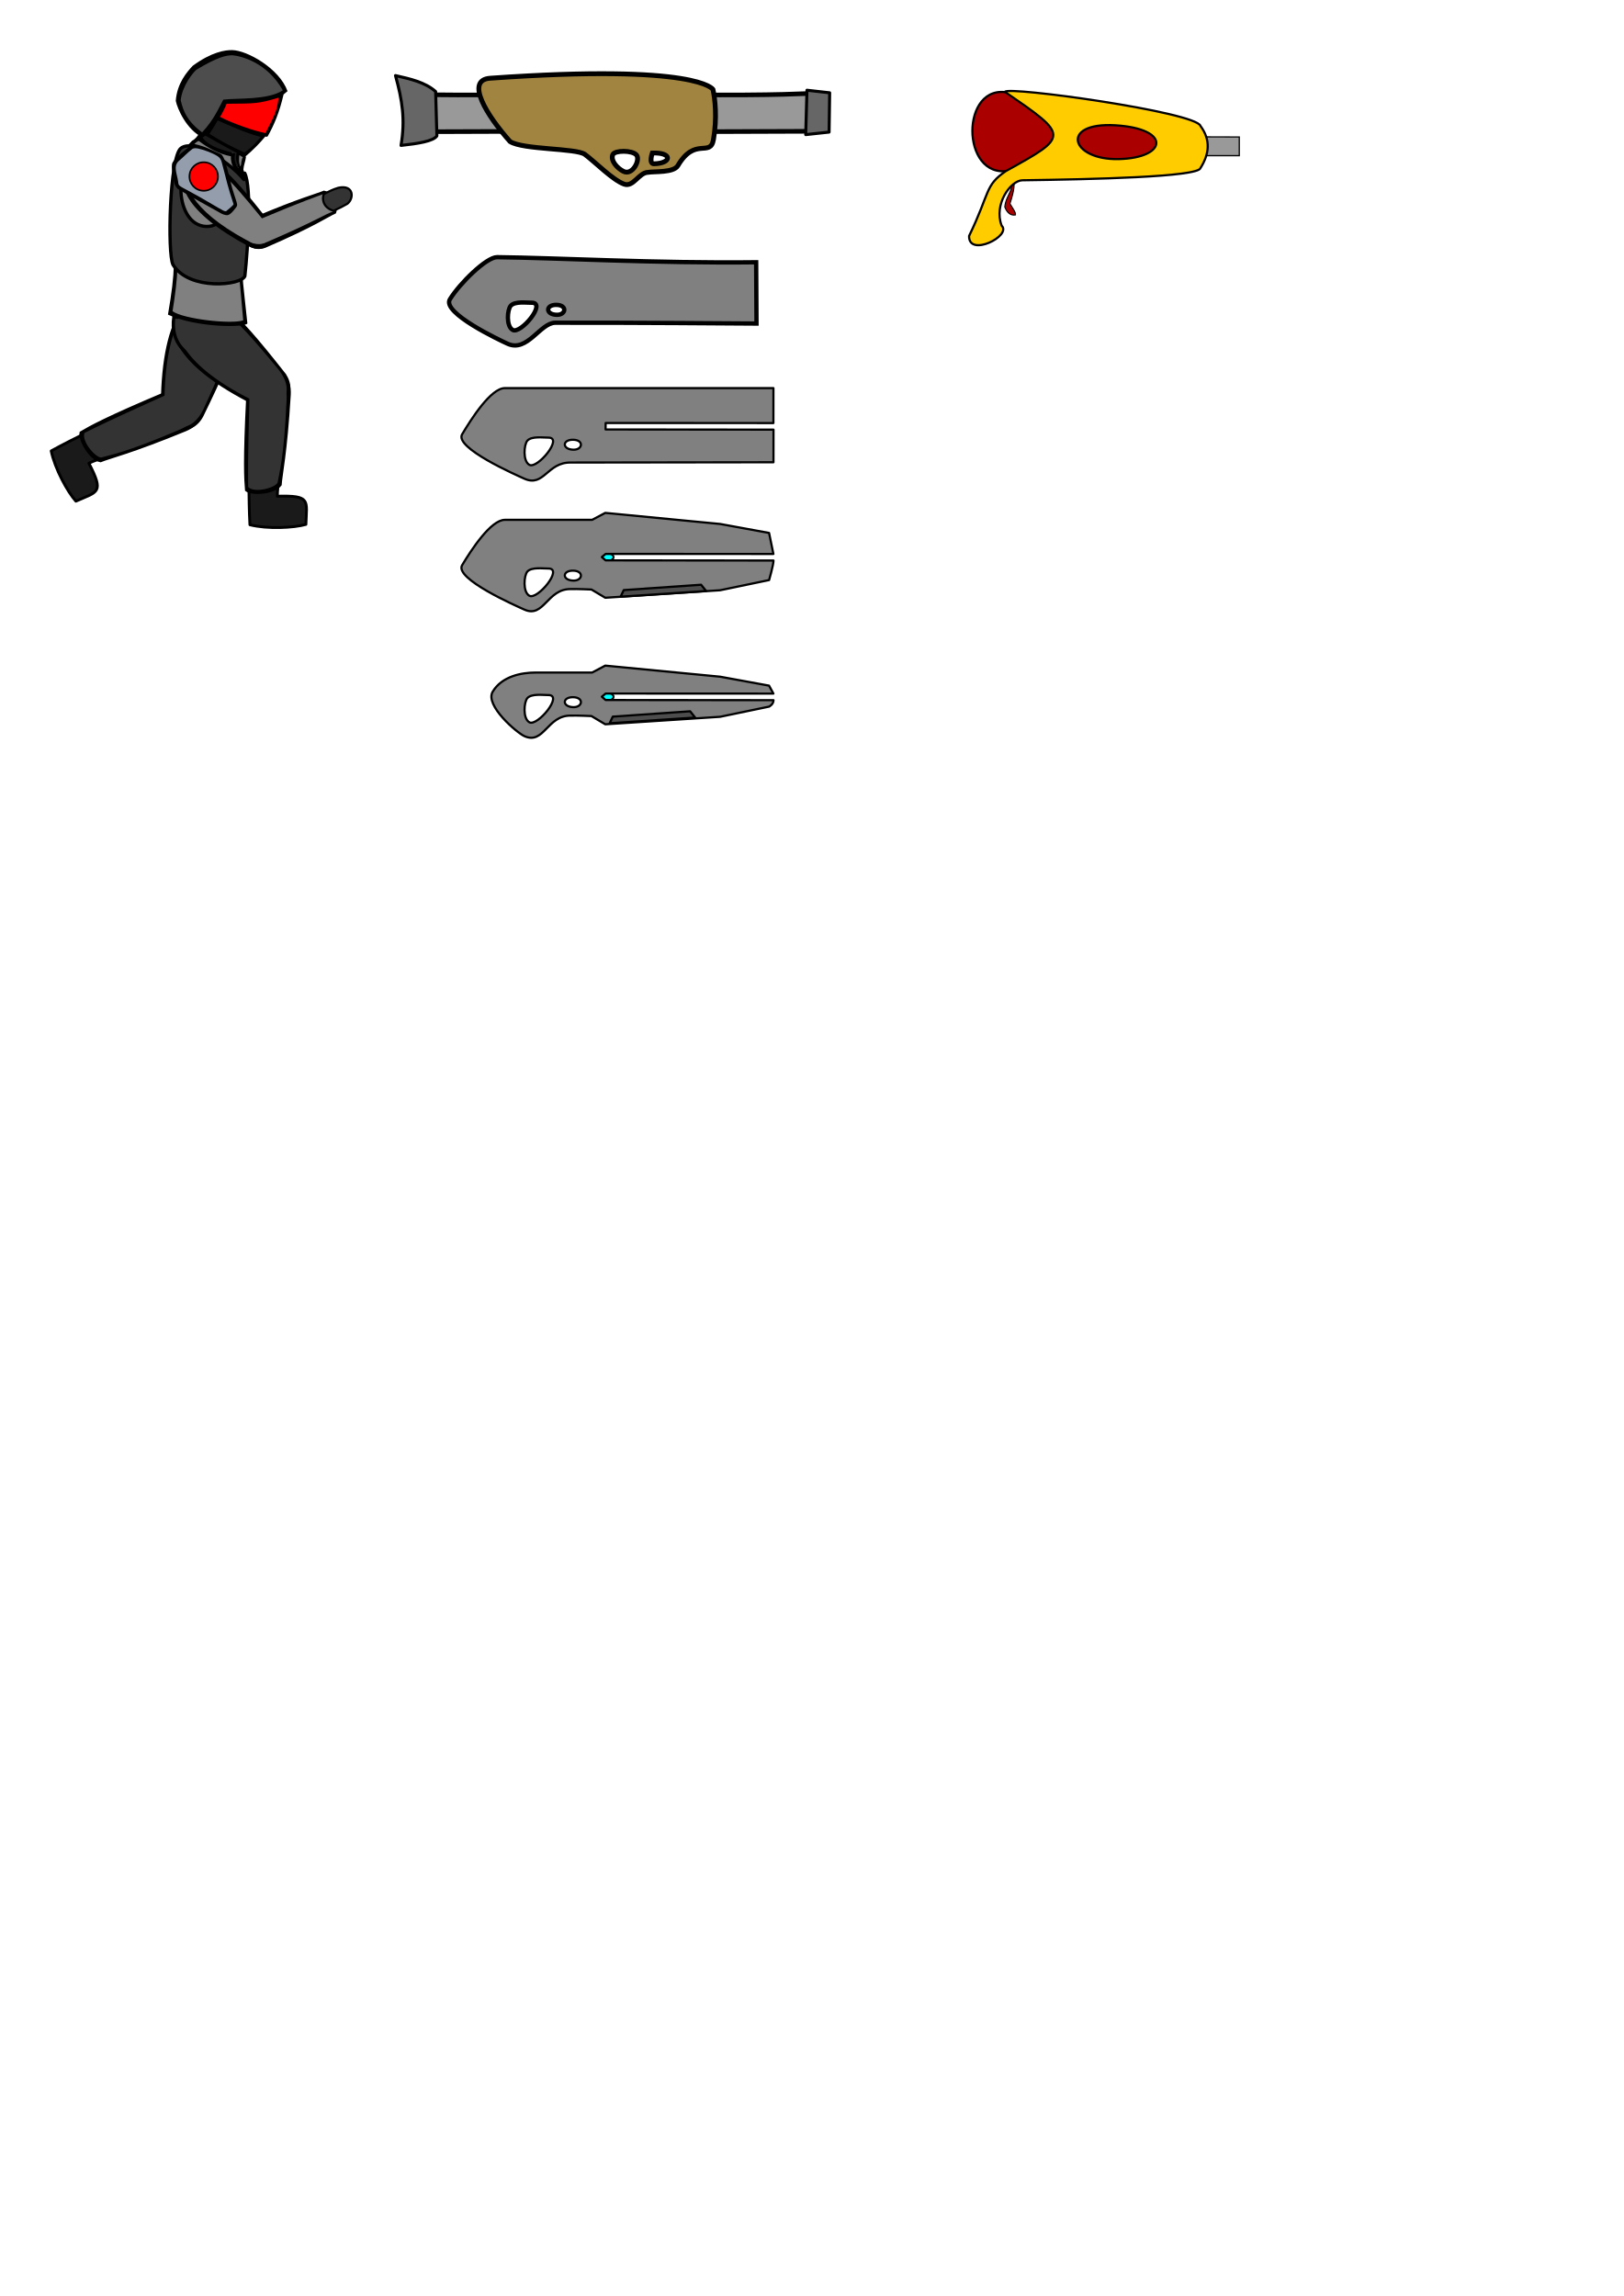
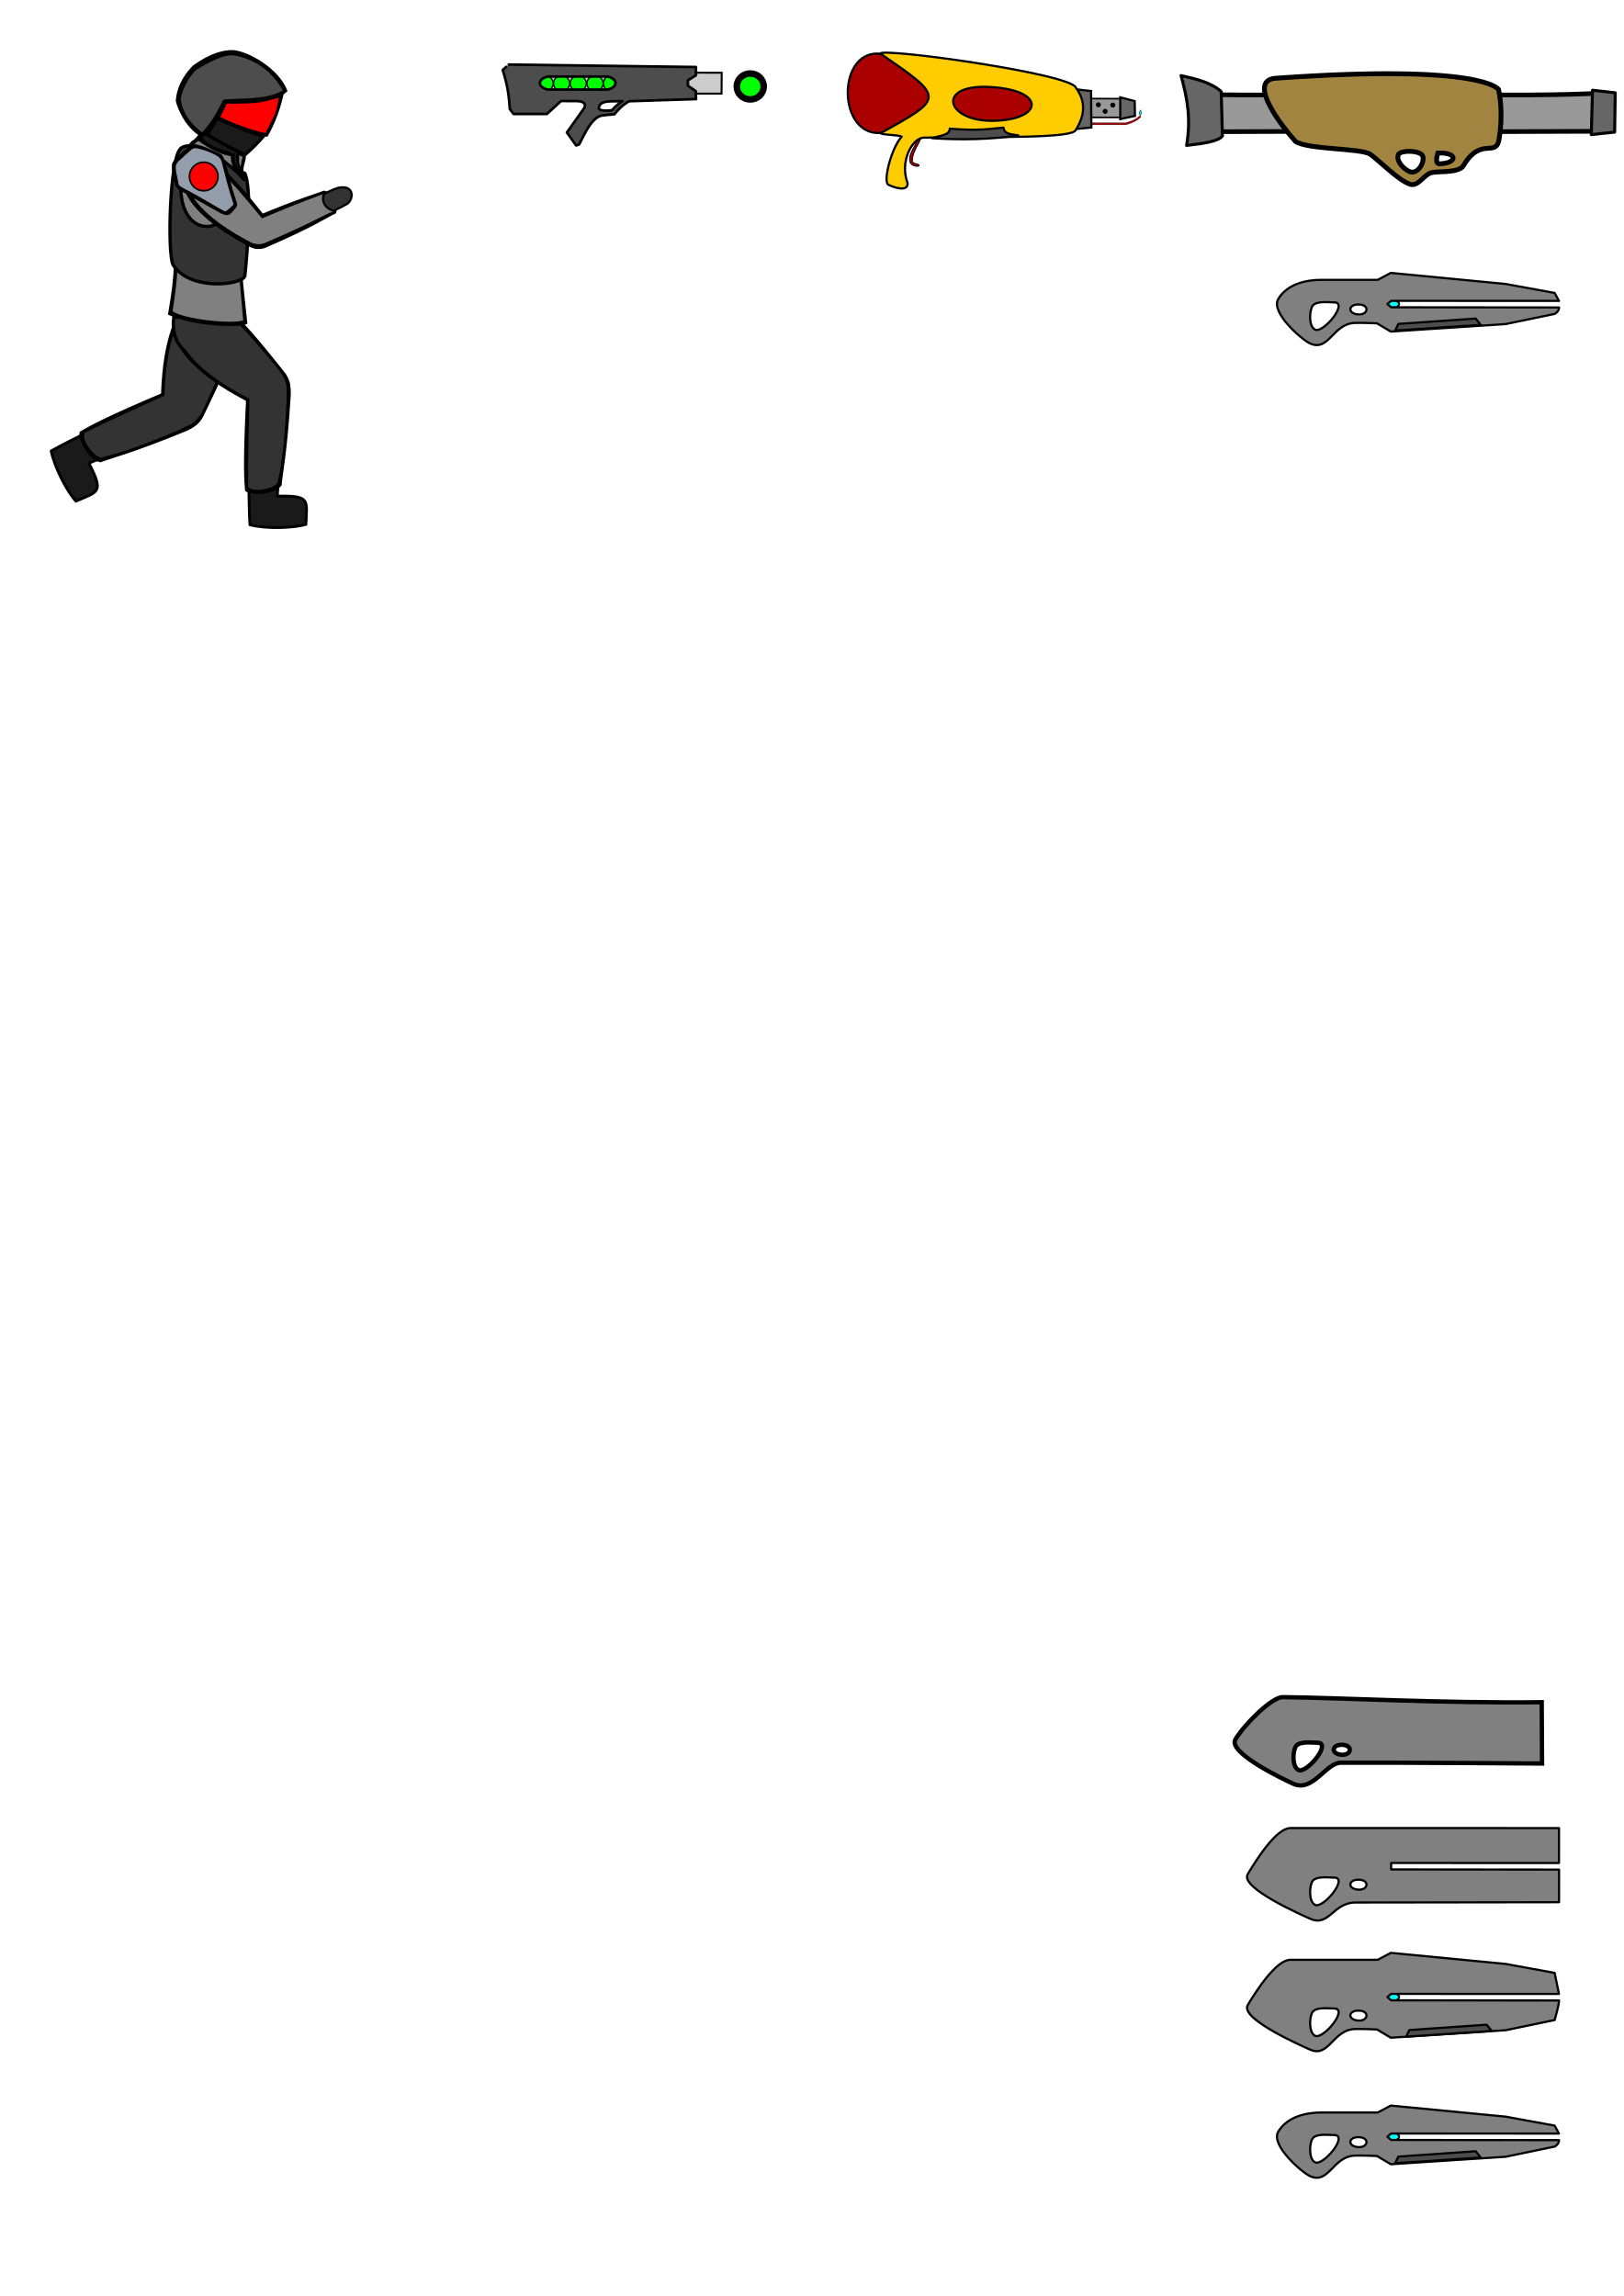
<svg xmlns="http://www.w3.org/2000/svg" width="210mm" height="297mm" viewBox="0 0 744.094 1052.362" id="svg3833" version="1.1">
  <defs id="defs3835">
    </defs>
  <g id="layer1">
-     <path style="fill:#aa0000;fill-rule:evenodd;stroke:#000000;stroke-width:0.5;stroke-linecap:butt;stroke-linejoin:miter;stroke-miterlimit:4;stroke-dasharray:none;stroke-opacity:1" d="m 461.474,82.651 2.841,-1.657 c 0.722,3.612 0.634,5.708 -1.48,12.371 1.007,1.73 2.759,4.048 2.531,5.144 -2.212,0.43 -3.948,-1.079 -4.898,-3.665 0.599,-6.195 5.856,-9.026 1.006,-12.194 z" id="path4258" />
-     <path style="fill:#999999;fill-rule:evenodd;stroke:#000000;stroke-width:0.568;stroke-linecap:butt;stroke-linejoin:miter;stroke-miterlimit:4;stroke-dasharray:none;stroke-opacity:1" d="m 509.957,62.594 0,8.76 57.966,0 0,-8.574 z" id="path4256" />
-     <path style="fill:#aa0000;fill-rule:evenodd;stroke:#000000;stroke-width:1;stroke-linecap:butt;stroke-linejoin:miter;stroke-miterlimit:4;stroke-dasharray:none;stroke-opacity:1" d="m 462.47,42.548 71.06,16.834 c 12.811,4.763 14.989,9.383 -0.953,13.442 l -70.107,5.417 C 440,82.362 440,37.362 462.47,42.548 Z" id="path4205" />
+     <g id="g4351" transform="translate(-250.1545,11.31182)">
+       <g id="g4368" transform="translate(193.046,-28.86273)">
+         <path id="path4272" d="m 552.547,73.848 0,0.896 20.542,0 c 3.177,-0.901 5.347,-2.04 6.948,-3.729 -0.414,-0.568 -0.829,-0.229 -1.243,0.129 -1.128,1.204 -3.394,1.982 -5.764,2.721 z" style="fill:#aa0000;fill-rule:evenodd;stroke:#000000;stroke-width:0.15;stroke-linecap:butt;stroke-linejoin:miter;stroke-miterlimit:4;stroke-dasharray:none;stroke-opacity:1" />
+         <path style="fill:#aa0000;fill-rule:evenodd;stroke:#000000;stroke-width:0.442;stroke-linecap:butt;stroke-linejoin:miter;stroke-miterlimit:4;stroke-dasharray:none;stroke-opacity:1" d="m 476.488,79.303 2.253,-0.03 c 1.626,2.465 -3.459,6.381 -3.554,11.967 -0.026,1.555 2.822,1.243 3.095,2.069 0.306,0.925 -3.673,0.48 -4.185,-1.588 -1.202,-4.86 6.18,-10.552 2.391,-12.417 z" id="path4258" />
+         <path style="fill:#999999;fill-rule:evenodd;stroke:#000000;stroke-width:0.75;stroke-linecap:butt;stroke-linejoin:miter;stroke-miterlimit:4;stroke-dasharray:none;stroke-opacity:1" d="m 513.957,62.594 0,8.76 57.966,0 0,-8.574 z" id="path4256" />
+         <path style="fill:#aa0000;fill-rule:evenodd;stroke:#000000;stroke-width:1;stroke-linecap:butt;stroke-linejoin:miter;stroke-miterlimit:4;stroke-dasharray:none;stroke-opacity:1" d="m 462.47,42.548 71.06,16.834 c 12.811,4.763 14.989,9.383 -0.953,13.442 l -70.107,5.417 C 440,82.362 440,37.362 462.47,42.548 Z" id="path4205" />
+         <path id="path4364" d="m 557.113,59.295 -14.63,-1.729 0,19.851 14.748,-1.421 z" style="fill:#666666;fill-rule:evenodd;stroke:#000000;stroke-width:1px;stroke-linecap:butt;stroke-linejoin:miter;stroke-opacity:1" />
+         <path id="path4216" d="M 460.536,42.095 C 490,62.362 490,62.362 460.924,78.438 c -1.409,0.926 8.113,0.841 9.425,1.747 -4.582,4.8 -8.623,20.172 -6.246,21.972 3.145,1.628 9.276,3.329 8.917,-0.736 -3.755,-9.876 2.2,-20.71 7.471,-20.786 31.879,-0.459 68.626,0.501 69.652,-3.603 4.047,-6.434 4.776,-12.869 -0.004,-19.303 -1.957,-6.372 -88.773,-18.371 -89.602,-15.634 z M 512.746,72.92 C 490.492,73.479 485.536,55.882 511.163,57.429 536.79,58.975 535,72.362 512.746,72.92 Z" style="fill:#ffcc00;fill-opacity:1;fill-rule:evenodd;stroke:#000000;stroke-width:1;stroke-linecap:butt;stroke-linejoin:round;stroke-miterlimit:4;stroke-dasharray:none;stroke-opacity:1" />
+         <path style="fill:#4d4d4d;fill-rule:evenodd;stroke:#000000;stroke-width:1px;stroke-linecap:round;stroke-linejoin:round;stroke-opacity:1" d="m 492.373,76.507 c -0.105,3.137 -4.667,3.169 -8.169,4.38 12.628,0.864 26.913,0.671 39.541,-1.302 -2.887,-0.496 -6.462,-0.375 -6.748,-3.552 -10.102,1.103 -14.522,1.265 -24.625,0.474 z" id="path4260" />
+         <path style="fill:#666666;fill-rule:evenodd;stroke:#000000;stroke-width:1px;stroke-linecap:butt;stroke-linejoin:miter;stroke-opacity:1" d="m 577.113,63.886 -6.63,-1.729 0,9.957 6.748,-1.421 z" id="path4262" />
+         <path style="fill:#000000;fill-opacity:1;stroke:#000000;stroke-width:0.75;stroke-linecap:round;stroke-linejoin:round;stroke-miterlimit:4;stroke-dasharray:none;stroke-opacity:1" id="path4266" d="m 561.212,65.58 a 0.774,0.774 0 0 1 -0.77,0.774 0.774,0.774 0 0 1 -0.779,-0.765 0.774,0.774 0 0 1 0.761,-0.783 0.774,0.774 0 0 1 0.788,0.756" />
+         <path d="m 564.333,68.575 a 0.774,0.774 0 0 1 -0.77,0.774 0.774,0.774 0 0 1 -0.779,-0.765 0.774,0.774 0 0 1 0.761,-0.783 0.774,0.774 0 0 1 0.788,0.756" id="path4268" style="fill:#000000;fill-opacity:1;stroke:#000000;stroke-width:0.75;stroke-linecap:round;stroke-linejoin:round;stroke-miterlimit:4;stroke-dasharray:none;stroke-opacity:1" />
+         <path style="fill:#000000;fill-opacity:1;stroke:#000000;stroke-width:0.75;stroke-linecap:round;stroke-linejoin:round;stroke-miterlimit:4;stroke-dasharray:none;stroke-opacity:1" id="path4270" d="m 567.849,65.729 a 0.774,0.774 0 0 1 -0.77,0.774 0.774,0.774 0 0 1 -0.779,-0.765 0.774,0.774 0 0 1 0.761,-0.783 0.774,0.774 0 0 1 0.788,0.756" />
+         <path style="fill:#00ffff;fill-rule:evenodd;stroke:#000000;stroke-width:0.2;stroke-linecap:butt;stroke-linejoin:round;stroke-miterlimit:4;stroke-dasharray:none;stroke-opacity:1" d="m 579.551,70.456 c -0.744,-1.79 -0.398,-1.121 0.251,-2.522 0.423,1.571 1.008,0.96 -0.251,2.522 z" id="path4276" />
+       </g>
+     </g>
    <path id="path3914" d="m 46.758,210.105 c -3.483,0.891 -6.026,2.208 -6.026,2.208 7.081,13.737 4.162,12.898 -5.956,17.401 -3.831,-4.286 -9.637,-14.903 -11.307,-23.031 5.268,-2.919 10.837,-5.683 16.894,-8.714 4.602,3.758 6.019,9.046 6.395,12.137 z" style="fill:#1a1a1a;fill-rule:evenodd;stroke:#000000;stroke-width:1.297px;stroke-linecap:round;stroke-linejoin:round;stroke-opacity:1" />
    <path id="path3916" d="m 85.013,196.976 c -25.028,10.304 -35.12,12.591 -38.969,14.209 -4.644,-0.922 -9.609,-9.628 -8.913,-12.838 4.07,-2.411 11.202,-6.502 38.706,-18.083 10.677,-4.303 22.757,11.121 9.175,16.712 z" style="fill:#000000;fill-opacity:1;fill-rule:evenodd;stroke:#000000;stroke-width:1.383px;stroke-linecap:butt;stroke-linejoin:miter;stroke-opacity:1" />
    <path style="fill:#000000;fill-opacity:1;fill-rule:evenodd;stroke:#000000;stroke-width:1.308px;stroke-linecap:butt;stroke-linejoin:miter;stroke-opacity:1" d="m 92.722,190.254 c 16.36,-33.588 21.907,-49.03 8.67,-54.446 -13.093,-5.357 -26.661,7.292 -27.025,49.465 -0.103,11.916 13.297,15.364 18.354,4.981 z" id="path3918" />
    <path id="path3920" d="m 82.359,196.907 c -25.312,10.858 -32.203,11.63 -35.9,12.771 -2.405,0.339 -9.213,-7.291 -7.741,-11.252 6.251,-3.068 10.639,-5.362 36.855,-17.154 12.763,-4.873 22.79,8.77 6.786,15.635 z" style="fill:#333333;fill-opacity:1;fill-rule:evenodd;stroke:none;stroke-width:1.067px;stroke-linecap:butt;stroke-linejoin:miter;stroke-opacity:1" />
    <path id="path3922" d="m 93.332,187.301 c 14.424,-31.212 19.035,-45.763 7.489,-50.468 -11.508,-4.689 -24.877,7.594 -25.425,45.495 -0.227,15.705 12.056,17.697 17.936,4.973 z" style="fill:#333333;fill-opacity:1;fill-rule:evenodd;stroke:none;stroke-width:1px;stroke-linecap:butt;stroke-linejoin:miter;stroke-opacity:1" />
    <path style="fill:#1a1a1a;fill-rule:evenodd;stroke:#000000;stroke-width:1.297px;stroke-linecap:round;stroke-linejoin:round;stroke-opacity:1" d="m 127.743,221.045 c -0.712,3.524 -0.633,6.386 -0.633,6.386 15.449,-0.401 13.424,1.862 13.078,12.932 -5.525,1.585 -17.611,2.195 -25.657,0.164 -0.337,-6.013 -0.403,-12.23 -0.499,-19.003 5.386,-2.509 10.764,-1.485 13.711,-0.48 z" id="path3924" />
    <path style="fill:#000000;fill-opacity:1;fill-rule:evenodd;stroke:#000000;stroke-width:1.383px;stroke-linecap:butt;stroke-linejoin:miter;stroke-opacity:1" d="m 132.561,180.887 c -1.608,27.019 -3.938,37.101 -4.156,41.269 -2.85,3.781 -12.849,4.465 -15.437,2.442 -0.401,-4.713 -0.982,-12.915 0.553,-42.718 0.769,-11.486 19.912,-15.655 19.04,-0.993 z" id="path3926" />
    <path id="path3928" d="m 129.861,171.022 c -23.128,-29.341 -34.621,-41.052 -45.255,-31.489 -10.519,9.46 -5.031,27.178 32.786,45.85 10.685,5.276 19.618,-5.291 12.468,-14.361 z" style="fill:#000000;fill-opacity:1;fill-rule:evenodd;stroke:#000000;stroke-width:1.308px;stroke-linecap:butt;stroke-linejoin:miter;stroke-opacity:1" />
    <path style="fill:#333333;fill-opacity:1;fill-rule:evenodd;stroke:none;stroke-width:1.067px;stroke-linecap:butt;stroke-linejoin:miter;stroke-opacity:1" d="m 131.345,183.247 c -1.233,27.515 -3.534,34.056 -4.116,37.881 -0.74,2.313 -10.572,5.125 -13.499,2.076 -0.044,-6.964 -0.201,-11.913 0.584,-40.647 1.164,-13.612 17.81,-16.707 17.031,0.69 z" id="path3930" />
    <path style="fill:#333333;fill-opacity:1;fill-rule:evenodd;stroke:#000000;stroke-width:1.5;stroke-linecap:butt;stroke-linejoin:miter;stroke-miterlimit:4;stroke-dasharray:none;stroke-opacity:1" d="m 79.677,145.239 31.122,3.641 c 0.071,23.329 -34.718,20.384 -31.122,-3.641 z" id="path3932" />
    <path style="fill:#333333;fill-opacity:1;fill-rule:evenodd;stroke:none;stroke-width:1px;stroke-linecap:butt;stroke-linejoin:miter;stroke-opacity:1" d="m 127.468,169.188 c -21.831,-26.564 -32.928,-37.045 -42.186,-28.695 -9.228,8.323 -3.983,25.704 29.907,42.683 14.043,7.035 21.179,-3.158 12.279,-13.987 z" id="path3934" />
    <path id="path3936" d="m 117.173,99.831 c 20.275,-8.589 28.188,-10.571 31.311,-11.919 3.366,0.654 6.022,6.917 5.049,9.476 -3.259,1.419 -9.479,5.904 -31.796,15.548 -8.636,3.591 -15.566,-8.444 -4.564,-13.105 z" style="fill:#000000;fill-opacity:1;fill-rule:evenodd;stroke:#000000;stroke-width:1.067px;stroke-linecap:butt;stroke-linejoin:miter;stroke-opacity:1" />
    <g id="g3938" transform="translate(-671.3223,-53.42215)">
      <g id="g3940" transform="matrix(0.6808952,0,0,0.6808952,242.4868,-186.6868)">
        <g id="g3942" transform="translate(81.91536,-116.7616)">
          <g id="g3944">
            <g transform="translate(122.2645,48.7286)" id="g3946">
              <path style="fill:#808080" d="m 669.263,416.22 c -0.134,-0.251 -0.453,-1.406 -0.59,-2.137 -0.326,-1.74 -0.514,-4.684 -0.371,-5.788 0.047,-0.362 0.099,-0.671 0.114,-0.687 0.016,-0.016 0.536,0.22 1.156,0.523 0.62,0.303 1.382,0.633 1.694,0.732 l 0.567,0.18 -0.201,0.269 c -0.549,0.733 -0.885,1.697 -1.6,4.589 -0.306,1.238 -0.585,2.303 -0.62,2.365 -0.052,0.093 -0.079,0.085 -0.149,-0.046 z" id="path3948" transform="translate(-81.91536,116.7616)" />
              <path style="fill:#1a1a1a" d="m 585.168,535.411 c 0,-0.275 -0.215,-0.53 -0.554,-0.659 -0.743,-0.282 -0.706,-0.697 0.055,-0.617 0.557,0.058 0.606,0.003 0.577,-0.65 -0.021,-0.469 -0.377,-1.172 -1.039,-2.054 -1.327,-1.766 -1.552,-3.384 -0.91,-6.552 0.133,-0.656 0.09,-0.702 -1.155,-1.248 -6.692,-0.01 -18.689,-5.239 -21.27,-10.475 -0.205,-0.786 2.691,-2.125 4.088,-3.871 0.472,-0.589 1.848,1.043 2.764,1.413 3.11,1.257 5.568,1.529 11.641,6.06 1.86,1.388 6.351,2.959 6.298,4.026 l -0.083,1.674 0.015,4.565 c 0.019,5.707 0.125,6.589 0.823,6.854 0.653,0.248 0.65,0.331 -0.044,1.24 -0.634,0.831 -1.207,0.97 -1.207,0.292 z" id="path3950" />
              <path style="fill:#808080" d="m 541.369,629.98 c 2.519,-23.742 2.601,-31.746 2.658,-51.948 0.058,-27.367 1.011,-44.239 2.754,-48.729 2.218,-5.714 7.363,-12.004 11.377,-13.909 1.532,-0.727 1.65,-0.723 2.809,0.096 2.062,1.457 7.498,4.037 13.315,6.321 3.063,1.203 8.247,2.938 8.438,3.239 -0.064,2.567 -0.104,4.152 0.09,6.626 1.859,3.357 2.332,4.099 3.626,5.434 1.493,1.54 2.317,1.079 1.934,6.922 -0.159,2.433 0.031,12.901 0.424,23.262 0.655,17.297 0.656,19.604 0.004,28.189 -2.76,19.385 1.408,26.701 1.206,42.48 -9.639,-0.449 -46.913,1.492 -48.636,-7.984 z" id="path3952" />
              <g style="fill:#333333" id="g3954">
                <path style="fill:#000000" d="m 588.574,586.932 c 0.049,25.962 0.628,22.432 3.559,51.45 -1.25,2.884 -34.225,3.005 -53.459,-5.916 5.147,-29.83 4.723,-38.273 2.249,-67.576 -0.614,-20.097 -0.512,-35.428 13.997,-49.505 2.468,-1.251 3.502,-3.188 4.545,-4.483 0.949,-0.123 2.606,0.688 2.833,-0.247 1.497,-6.173 10.473,-0.077 24.846,9.921 -0.337,0.337 -1.36,2.814 0.856,3.606 6.715,3.338 0.869,3.102 -1.196,0.846 -0.523,1.527 -0.226,6.614 0.677,7.659 0.89,-2.846 0.675,-8.27 3.724,-6.526 -0.312,3.047 -1.583,5.566 -1.77,8.655 1.108,3.155 1.705,6.404 1.999,8.598 -0.64,15.186 -2.903,30.524 -2.859,43.519 z m -44.542,-21.347 c 2.101,30.634 1.465,40.934 -2.265,64.586 7.147,5.24 39.426,8.901 47.557,6.151 -2.948,-35.581 -2.498,-20.478 -3.135,-49.318 -0.185,-8.374 4.65,-46.62 0.607,-48.812 -5.081,-4.02 -5.949,-9.145 -5.728,-12.303 -7.864,-1.504 -15.023,-5.301 -21.496,-10.229 -1.085,-0.829 -10.575,7.447 -13.356,22.626 -1.271,6.938 -2.659,20.387 -2.185,27.299 z m 42.05,-31.22 c -1.081,-5.166 -1.482,-4.378 -1.563,-7.855 -0.007,-1.903 0.992,-4.851 0.455,-5.285 -5.603,-4.523 -11.021,-6.6 -15.968,-9.556 -1.015,-0.606 -1.552,-0.735 -4.294,-1.697 -0.234,0.576 -0.464,1.7 -1.103,2.241 -0.571,0.483 -1.531,0.411 -2.096,0.488 5.349,7.723 15.655,9.009 22.392,11.402 -1.539,5.915 1.706,8.426 2.178,10.261 z" id="path3956" />
              </g>
            </g>
          </g>
        </g>
      </g>
      <path id="path3958" d="m 750.626,174.798 c 7.521,12.002 31.255,9.424 32.906,5.195 1.478,-13.584 3.172,-40.778 -0.054,-47.215 -0.261,-0.521 0.397,3.947 -0.519,2.796 -5.363,-6.738 -22.461,-19.019 -28.742,-14.195 -5.139,3.946 -6.295,48.178 -3.591,53.419 z m 15.236,-17.581 c -14.755,-0.45 -15.236,-30.826 -2.829,-30.677 12.407,0.149 17.584,31.127 2.829,30.677 z" style="fill:#333333;fill-rule:evenodd;stroke:#000000;stroke-width:1.5;stroke-linecap:butt;stroke-linejoin:miter;stroke-miterlimit:4;stroke-dasharray:none;stroke-opacity:1" />
    </g>
    <path style="fill:#000000;fill-opacity:1;fill-rule:evenodd;stroke:#000000;stroke-width:1px;stroke-linecap:butt;stroke-linejoin:miter;stroke-opacity:1" d="M 122.505,101.302 C 103.89,77.701 94.778,68.231 87.32,75.521 c -7.377,7.212 -2.446,21.277 26.591,36.806 8.204,4.388 14.348,-3.73 8.594,-11.026 z" id="path3960" />
    <path id="path3962" d="M 120.199,100.281 C 103.67,79.946 94.881,70.304 88.389,76.67 c -6.47,6.346 -1.005,19.454 24.318,33.223 9.996,5.435 14.092,-1.493 7.492,-9.612 z" style="fill:#808080;fill-opacity:1;fill-rule:evenodd;stroke:none;stroke-width:1px;stroke-linecap:butt;stroke-linejoin:miter;stroke-opacity:1" />
    <path style="fill:#808080;fill-opacity:1;fill-rule:evenodd;stroke:none;stroke-width:1.067px;stroke-linecap:butt;stroke-linejoin:miter;stroke-opacity:1" d="m 119.216,100.431 c 20.643,-8.688 26.328,-10.452 29.01,-11.501 -0.415,1.088 2.701,6.938 4.4,8.038 -4,1.318 -7.305,4.05 -30.004,13.858 -10.286,4.077 -14.23,-5.84 -3.406,-10.395 z" id="path3964" />
    <path id="path3966" d="m 148.621,88.82 c 2.66,-1.275 3.54,-1.857 6.409,-2.746 7.214,-1.587 7.307,4.916 4.15,7.325 -1.833,1.086 -3.594,1.938 -6.31,3.226 -6.685,-2.079 -4.597,-8.235 -4.249,-7.805 z" style="fill:#333333;fill-rule:evenodd;stroke:#000000;stroke-width:1px;stroke-linecap:round;stroke-linejoin:round;stroke-opacity:1" />
    <g id="g3968" transform="matrix(0.4440557,-0.4237996,0.4237996,0.4440557,-415.9817,100.914)">
      <path id="path3970" d="m 613.511,575.34 c -0.688,-2.458 -3.164,-10.873 -5.502,-18.702 -2.338,-7.829 -4.254,-14.743 -4.258,-15.364 -0.007,-1.06 2.363,-5.15 6.012,-10.375 2.676,-3.832 4.528,-4.367 14.021,-4.056 7.306,0.24 8.91,0.514 10.098,1.729 2.046,2.092 8.413,16.55 8.382,19.034 -0.018,1.483 -1.68,5.051 -5.687,12.214 -3.114,5.565 -6.897,12.641 -8.406,15.723 -2.551,5.208 -2.88,5.645 -4.66,6.187 -2.081,0.634 -7.041,-0.12 -8.093,-1.231 -0.36,-0.38 -1.217,-2.701 -1.905,-5.159 z" style="fill:#939dac" />
      <path style="fill:#000000" d="m 602.345,542.649 c -0.002,-2.559 0.52,-3.765 1.045,-4.585 0.525,-0.82 1.931,-3.082 3.124,-5.027 1.236,-2.013 2.987,-4.353 4.067,-5.433 1.706,-1.706 2.105,-1.931 3.971,-2.239 5.288,-0.87 11.132,0.125 15.961,0.397 1.504,0.08 2.939,0.496 3.989,1.138 4.942,7.533 5.633,11.038 9.028,18.939 1.689,3.931 -8.971,18.685 -13.545,28.808 -0.696,1.55 -1.834,3.888 -2.53,5.195 -1.452,2.732 -1.37,2.689 -6.243,3.25 -3.069,0.353 -4.891,0.044 -5.913,-1.003 -0.845,-0.866 -1.938,-2.549 -2.765,-5.86 -3.385,-11.074 -7.279,-23.121 -10.19,-33.582 z m 14.621,36.931 c 0.773,0.018 6.862,0.638 7.65,0.058 5.219,-11.199 9.008,-17.543 14.503,-27.418 2.275,-4.112 2.963,-4.803 -1.029,-13.893 -2.974,-6.114 -5.028,-9.314 -7.194,-9.753 -5.103,-0.57 -8.703,-0.172 -13.869,-0.518 -5.675,0.085 -7.257,6.089 -10.769,10.904 -1.965,2.591 -1.733,2.094 1.449,11.933 3.322,10.202 4.815,16.357 7.068,23.739 0.898,2.254 0.755,3.659 2.19,4.947 z" id="path3972" />
      <circle r="10.66" transform="matrix(0.6945647,0.7194302,-0.7194302,0.6945647,0,0)" cy="-66.523" cx="827.734" id="circle3974" style="fill:#ff0000;stroke:#000000;stroke-width:1.218;stroke-linecap:round;stroke-linejoin:round;stroke-miterlimit:4;stroke-dasharray:none;stroke-opacity:1" />
    </g>
    <g id="g3976" transform="matrix(0.6808952,0,0,0.6808952,-366.9009,-333.2917)">
      <path style="fill:#4d4d4d" d="m 673.738,579.735 c -3.092,-2.097 -6.285,-5.001 -8.395,-7.633 -3.722,-4.644 -6.735,-11.257 -6.743,-14.802 -0.005,-2.042 1.333,-6.678 2.957,-10.25 1.874,-4.123 5.079,-9.201 7.365,-11.67 0.777,-0.839 2.867,-2.409 5.495,-4.129 4.364,-2.855 8.774,-4.972 12.72,-6.106 3.179,-0.913 7.854,-1.307 10.34,-0.871 2.669,0.468 5.422,1.429 8.782,3.066 9.521,4.637 18.151,12.504 23.585,21.499 0.663,1.098 0.841,1.5 0.725,1.639 -0.237,0.286 -2.772,1.561 -4.259,2.142 -5.782,2.26 -13.276,3.423 -27.841,4.321 -4.868,0.3 -7.866,0.529 -8.367,0.64 -0.221,0.049 -0.813,1.082 -2.407,4.202 -4.33,8.478 -7.303,13.085 -11.485,17.798 l -1.013,1.141 -1.459,-0.99 z" id="path3978" />
      <path style="fill:#1a1a1a" d="m 699.814,591.666 c -4.427,-2.039 -11.473,-5.587 -15.079,-7.593 -3.237,-1.801 -7.017,-4.06 -7.017,-4.194 0,-0.053 1.351,-1.968 3.001,-4.256 1.651,-2.287 3.31,-4.613 3.687,-5.169 l 0.685,-1.01 4.281,1.831 c 9.95,4.257 18.634,7.514 24.828,9.312 1.062,0.308 1.964,0.593 2.003,0.632 0.237,0.237 -6.73,7.686 -8.953,9.574 -1.526,1.295 -3.306,2.556 -3.591,2.545 -0.128,-0.005 -1.858,-0.758 -3.845,-1.673 z" id="path3980" />
      <path id="path3983" d="m 709.048,577.668 c -4.629,-1.616 -11.68,-4.447 -15.669,-6.291 l -7.252,-3.354 2.254,-4.596 2.254,-4.596 13.414,-1.014 c 7.378,-0.558 15.547,-1.662 18.153,-2.455 2.606,-0.792 4.931,-1.248 5.165,-1.014 0.864,0.864 -2.496,11.656 -5.871,18.857 -1.911,4.079 -3.601,7.413 -3.754,7.409 -0.153,-0.004 -4.067,-1.33 -8.696,-2.945 z" style="fill:#ff0000" />
      <path id="path3985" d="m 675.341,582.126 c -10.977,-5.234 -17.159,-19.545 -18.189,-24.746 0.851,-11.83 7.49,-19.428 11.425,-23.617 12.687,-9.328 21.945,-10.659 26.535,-10.551 9.962,0.142 31.723,12.272 37.259,27.641 -0.876,0.757 -1.766,1.5 -2.667,2.225 -2.752,11.926 -6.245,20.245 -10.555,27.965 -0.506,0.574 -0.397,0.604 -1.756,0.388 -3.649,4.416 -8.746,9.554 -13.588,13.61 -9.908,-4.455 -19.067,-10.051 -27.018,-14.433 0,0 -0.768,0.893 -1.446,1.518 z m 39.023,-0.416 c -9.767,-2.553 -20.5,-7.434 -28.981,-11.15 -0.825,1.504 -3.748,6.396 -5.5,9.054 8.37,5.231 15.357,8.955 23.436,12.455 5.535,-3.567 8.094,-7.006 11.045,-10.358 z m -39.473,-3.123 c 8.129,-8.727 11.316,-16.729 14.245,-22.036 9.552,-1.149 29.859,0.416 40.07,-6.238 -10.483,-18.674 -27.748,-23.019 -33.783,-23.612 -4.424,-0.073 -10.357,1.306 -24.401,9.742 -2.039,1.724 -9.564,10.648 -10.548,20.576 0.878,2.523 1.698,12.344 14.416,21.568 z m 51.409,-23.333 c -13.764,4.156 -15.549,3.886 -34.933,4.077 -0.379,1.374 -3.63,7.856 -4.373,8.8 8.661,4.508 22.744,9.461 30.513,10.949 4.556,-9.277 8.037,-14.058 8.792,-23.826 z" style="fill:#000000;image-rendering:auto" />
    </g>
-     <g id="g5468">
+     <g id="g5468" transform="translate(360,0)">
      <g id="g4208">
        <path id="path4204" d="m 372.754,42.719 0.036,17.452 -55.314,0.195 c -2.793,-6.515 1.15,-9.045 -1.643,-16.95 39.291,0.47 56.921,-0.697 56.921,-0.697 z" style="fill:#999999;fill-rule:evenodd;stroke:#000000;stroke-width:2.118;stroke-linecap:butt;stroke-linejoin:miter;stroke-miterlimit:4;stroke-dasharray:none;stroke-opacity:1" />
        <path style="fill:#999999;fill-rule:evenodd;stroke:#000000;stroke-width:2.118;stroke-linecap:butt;stroke-linejoin:miter;stroke-miterlimit:4;stroke-dasharray:none;stroke-opacity:1" d="m 252.754,42.719 0.036,17.452 -55.314,0.195 c -2.793,-6.515 1.15,-9.045 -1.643,-16.95 39.291,0.47 56.921,-0.697 56.921,-0.697 z" id="path4938" />
        <path style="fill:#666666;fill-rule:evenodd;stroke:#000000;stroke-width:1.377px;stroke-linecap:round;stroke-linejoin:round;stroke-opacity:1" d="m 199.637,41.953 0.189,6.705 0.385,13.65 c -1.645,2.385 -8.494,3.501 -16.437,4.349 2.004,-11.855 0.572,-20.735 -2.542,-32.022 6.742,1.541 13.537,3.005 18.406,7.318 z" id="path4942" />
-         <path style="fill:#a1843f;fill-rule:evenodd;stroke:#000000;stroke-width:2.214px;stroke-linecap:butt;stroke-linejoin:miter;stroke-opacity:1;fill-opacity:1" d="m 326.977,63.881 c 1.7,-10.039 0.714,-18.507 -0.232,-22.853 0,0 -6.413,-11.944 -102.126,-5.174 -11.601,0.821 -1.568,17.035 9.115,29.018 5.952,3.817 30.447,2.989 34.338,5.917 4.974,3.743 12.713,11.724 17.958,13.611 4.217,1.517 6.73,-5.306 10.927,-5.409 2.865,-0.519 11.707,0.272 13.687,-3.076 7.941,-13.433 14.902,-3.585 16.333,-12.033 z m -27.264,11.188 c 8.205,-0.185 8.606,-5.312 -0.78,-4.928 0,0 -1.726,4.985 0.78,4.928 z m -18.892,-4.189 c 0.844,-2.05 9.031,-2.098 10.891,0.199 1.807,2.232 -1.828,9.535 -6.016,7.455 -2.881,-1.431 -5.997,-4.927 -4.875,-7.654 z" id="path4126" />
+         <path style="fill:#a1843f;fill-opacity:1;fill-rule:evenodd;stroke:#000000;stroke-width:2.214px;stroke-linecap:butt;stroke-linejoin:miter;stroke-opacity:1" d="m 326.977,63.881 c 1.7,-10.039 0.714,-18.507 -0.232,-22.853 0,0 -6.413,-11.944 -102.126,-5.174 -11.601,0.821 -1.568,17.035 9.115,29.018 5.952,3.817 30.447,2.989 34.338,5.917 4.974,3.743 12.713,11.724 17.958,13.611 4.217,1.517 6.73,-5.306 10.927,-5.409 2.865,-0.519 11.707,0.272 13.687,-3.076 7.941,-13.433 14.902,-3.585 16.333,-12.033 z m -27.264,11.188 c 8.205,-0.185 8.606,-5.312 -0.78,-4.928 0,0 -1.726,4.985 0.78,4.928 z m -18.892,-4.189 c 0.844,-2.05 9.031,-2.098 10.891,0.199 1.807,2.232 -1.828,9.535 -6.016,7.455 -2.881,-1.431 -5.997,-4.927 -4.875,-7.654 z" id="path4126" />
        <path id="path4206" d="m 369.805,41.352 -0.574,20.355 10.72,-1.16 0.26,-18.022 z" style="fill:#666666;fill-rule:evenodd;stroke:#000000;stroke-width:1.377px;stroke-linecap:round;stroke-linejoin:round;stroke-opacity:1" />
      </g>
    </g>
-     <path id="path5004" d="m 354.46,211.874 0.016,-14.954 -76.954,-0.077 0.026,-2.961 76.881,0.027 0.013,-16.024 -123.065,-3.5e-4 c -6.417,0 -15.373,14.088 -19.586,21.145 -3.725,6.238 25.056,18.817 28.498,20.374 9.01,4.076 10.458,-7.593 21.286,-7.404 l 92.885,-0.125 z m -91.728,-5.756 c 4.317,0.119 5,-4.462 -0.078,-4.561 -5.078,-0.098 -5.138,4.416 0.078,4.561 z m -21.071,-4.126 c 1.945,-2.203 7.401,-1.361 9.566,-1.41 7.2,-0.161 -4.996,14.525 -8.629,12.474 -3.118,-1.76 -2.474,-9.323 -0.937,-11.064 z" style="fill:#808080;fill-rule:evenodd;stroke:#000000;stroke-width:1;stroke-linecap:round;stroke-linejoin:round;stroke-miterlimit:4;stroke-dasharray:none;stroke-opacity:1" />
-     <path style="fill:#808080;fill-rule:evenodd;stroke:#000000;stroke-width:1.984;stroke-linecap:butt;stroke-linejoin:miter;stroke-miterlimit:4;stroke-dasharray:none;stroke-opacity:1" d="m 346.675,148.299 -0.072,-13.513 -0.025,-4.658 -0.053,-9.925 c -45.819,0.538 -91.399,-2.033 -118.747,-2.331 -4.886,-0.014 -17.157,12.043 -21.617,19.332 -3.792,6.198 23.056,18.817 26.498,20.374 9.01,4.076 14.916,-9.62 21.786,-9.654 26.252,-0.132 92.23,0.375 92.23,0.375 z m -91.573,-4.005 c 4.317,0.119 5,-4.462 -0.078,-4.561 -5.078,-0.098 -5.138,4.416 0.078,4.561 z m -21.071,-4.126 c 1.945,-2.203 7.401,-1.361 9.566,-1.41 7.2,-0.161 -4.996,14.525 -8.629,12.474 -3.118,-1.76 -2.474,-9.323 -0.937,-11.064 z" id="path5408" />
-     <g id="g5462">
+     <path id="path5004" d="m 714.46,871.874 0.016,-14.954 -76.954,-0.077 0.026,-2.961 76.881,0.027 0.013,-16.024 -123.065,-3.5e-4 c -6.417,0 -15.373,14.088 -19.586,21.145 -3.725,6.238 25.056,18.817 28.498,20.374 9.01,4.076 10.458,-7.593 21.286,-7.404 l 92.885,-0.125 z m -91.728,-5.756 c 4.317,0.119 5,-4.462 -0.078,-4.561 -5.078,-0.098 -5.138,4.416 0.078,4.561 z m -21.071,-4.126 c 1.945,-2.203 7.401,-1.361 9.566,-1.41 7.2,-0.161 -4.996,14.525 -8.629,12.474 -3.118,-1.76 -2.474,-9.323 -0.937,-11.064 z" style="fill:#808080;fill-rule:evenodd;stroke:#000000;stroke-width:1;stroke-linecap:round;stroke-linejoin:round;stroke-miterlimit:4;stroke-dasharray:none;stroke-opacity:1" />
+     <path style="fill:#808080;fill-rule:evenodd;stroke:#000000;stroke-width:1.984;stroke-linecap:butt;stroke-linejoin:miter;stroke-miterlimit:4;stroke-dasharray:none;stroke-opacity:1" d="m 706.675,808.299 -0.072,-13.513 -0.025,-4.658 -0.053,-9.925 c -45.819,0.538 -91.399,-2.033 -118.747,-2.331 -4.886,-0.014 -17.157,12.043 -21.617,19.332 -3.792,6.198 23.056,18.817 26.498,20.374 9.01,4.076 14.916,-9.62 21.786,-9.654 26.252,-0.132 92.23,0.375 92.23,0.375 z m -91.573,-4.005 c 4.317,0.119 5,-4.462 -0.078,-4.561 -5.078,-0.098 -5.138,4.416 0.078,4.561 z m -21.071,-4.126 c 1.945,-2.203 7.401,-1.361 9.566,-1.41 7.2,-0.161 -4.996,14.525 -8.629,12.474 -3.118,-1.76 -2.474,-9.323 -0.937,-11.064 z" id="path5408" />
+     <g id="g5462" transform="translate(360,660)">
      <ellipse ry="1.989" rx="3.817" cy="255.362" cx="277.366" id="path5454" style="fill:#00ffff;stroke:#000000;stroke-width:0.918;stroke-linecap:round;stroke-linejoin:round;stroke-miterlimit:4;stroke-dasharray:none;stroke-opacity:1" />
      <path id="path5421" d="m 354.476,256.92 -76.954,-0.077 -1.717,-1.511 1.743,-1.45 76.881,0.027 -1.987,-9.649 -22.404,-4.099 -52.676,-5.083 -6,3.182 -39.986,-1.3e-4 c -6.417,0 -15.373,13.713 -19.586,20.77 -3.725,6.238 25.056,18.817 28.498,20.374 9.01,4.076 10.458,-9.593 21.286,-9.404 2.759,-0.108 9.467,0.206 9.467,0.206 l 6.333,3.773 52.63,-3.436 22.455,-4.667 c 0,0 2.014,-6.995 2.016,-8.954 z m -91.744,9.199 c 4.317,0.119 5,-4.462 -0.078,-4.561 -5.078,-0.098 -5.138,4.416 0.078,4.561 z m -21.071,-4.126 c 1.945,-2.203 7.401,-1.361 9.566,-1.41 7.2,-0.161 -4.996,14.525 -8.629,12.474 -3.118,-1.76 -2.474,-9.323 -0.937,-11.064 z" style="fill:#808080;fill-rule:evenodd;stroke:#000000;stroke-width:1;stroke-linecap:round;stroke-linejoin:round;stroke-miterlimit:4;stroke-dasharray:none;stroke-opacity:1" />
      <path id="path5456" d="m 285,272.362 0,0 0,0" style="fill:none;fill-rule:evenodd;stroke:#000000;stroke-width:1px;stroke-linecap:butt;stroke-linejoin:miter;stroke-opacity:1" />
      <path id="path5458" d="m 284.407,273.486 1.441,-3.026 35.443,-2.449 2.305,2.882 z" style="fill:#4d4d4d;fill-rule:evenodd;stroke:#000000;stroke-width:1px;stroke-linecap:round;stroke-linejoin:round;stroke-opacity:1" />
    </g>
-     <g id="g4810" transform="translate(0,58)">
+     <g id="g4810" transform="translate(360,718)">
      <ellipse style="fill:#00ffff;stroke:#000000;stroke-width:0.918;stroke-linecap:round;stroke-linejoin:round;stroke-miterlimit:4;stroke-dasharray:none;stroke-opacity:1" id="ellipse4812" cx="277.366" cy="261.362" rx="3.817" ry="1.989" />
      <path style="fill:#808080;fill-rule:evenodd;stroke:#000000;stroke-width:1;stroke-linecap:round;stroke-linejoin:round;stroke-miterlimit:4;stroke-dasharray:none;stroke-opacity:1" d="m 354.476,262.92 -76.954,-0.077 -1.717,-1.511 1.743,-1.45 76.881,0.027 -1.987,-3.649 -22.404,-4.099 -52.676,-5.083 -6,3.182 -25.986,-1.3e-4 c -6.417,0 -15.373,1.713 -19.586,8.77 -3.725,6.238 11.056,18.817 14.498,20.374 9.01,4.076 10.458,-9.593 21.286,-9.404 2.759,-0.108 9.467,0.206 9.467,0.206 l 6.333,3.773 52.63,-3.436 22.455,-4.667 c 0,0 2.014,-0.995 2.016,-2.954 z m -91.744,3.199 c 4.317,0.119 5,-4.462 -0.078,-4.561 -5.078,-0.098 -5.138,4.416 0.078,4.561 z m -21.071,-4.126 c 1.945,-2.203 7.401,-1.361 9.566,-1.41 7.2,-0.161 -4.996,14.525 -8.629,12.474 -3.118,-1.76 -2.474,-9.323 -0.937,-11.064 z" id="path4814" />
      <path style="fill:none;fill-rule:evenodd;stroke:#000000;stroke-width:1px;stroke-linecap:butt;stroke-linejoin:miter;stroke-opacity:1" d="m 285,272.362 0,0 0,0" id="path4816" />
      <path style="fill:#4d4d4d;fill-rule:evenodd;stroke:#000000;stroke-width:1px;stroke-linecap:round;stroke-linejoin:round;stroke-opacity:1" d="m 279.384,273.486 1.441,-3.026 35.443,-2.449 2.305,2.882 z" id="path4818" />
    </g>
-     <path id="path4216" d="M 460.536,42.095 C 490,62.362 490,62.362 460.924,78.438 c -9.703,6.643 -7.107,9.634 -16.82,29.719 -0.287,9.915 19.713,-0.085 14.917,-4.736 -3.755,-9.876 4.2,-20.71 9.471,-20.786 31.879,-0.459 80.626,-1.499 81.652,-5.603 4.047,-6.434 4.776,-12.869 -0.004,-19.303 -1.957,-6.372 -88.773,-18.371 -89.602,-15.634 z M 512.746,72.92 C 490.492,73.479 485.536,55.882 511.163,57.429 536.79,58.975 535,72.362 512.746,72.92 Z" style="fill:#ffcc00;fill-opacity:1;fill-rule:evenodd;stroke:#000000;stroke-width:1;stroke-linecap:butt;stroke-linejoin:round;stroke-miterlimit:4;stroke-dasharray:none;stroke-opacity:1" />
+     <g transform="translate(360,-122)" id="g4382">
+       <ellipse ry="1.989" rx="3.817" cy="261.362" cx="277.366" id="ellipse4384" style="fill:#00ffff;stroke:#000000;stroke-width:0.918;stroke-linecap:round;stroke-linejoin:round;stroke-miterlimit:4;stroke-dasharray:none;stroke-opacity:1" />
+       <path id="path4386" d="m 354.476,262.92 -76.954,-0.077 -1.717,-1.511 1.743,-1.45 76.881,0.027 -1.987,-3.649 -22.404,-4.099 -52.676,-5.083 -6,3.182 -25.986,-1.3e-4 c -6.417,0 -15.373,1.713 -19.586,8.77 -3.725,6.238 11.056,18.817 14.498,20.374 9.01,4.076 10.458,-9.593 21.286,-9.404 2.759,-0.108 9.467,0.206 9.467,0.206 l 6.333,3.773 52.63,-3.436 22.455,-4.667 c 0,0 2.014,-0.995 2.016,-2.954 z m -91.744,3.199 c 4.317,0.119 5,-4.462 -0.078,-4.561 -5.078,-0.098 -5.138,4.416 0.078,4.561 z m -21.071,-4.126 c 1.945,-2.203 7.401,-1.361 9.566,-1.41 7.2,-0.161 -4.996,14.525 -8.629,12.474 -3.118,-1.76 -2.474,-9.323 -0.937,-11.064 z" style="fill:#808080;fill-rule:evenodd;stroke:#000000;stroke-width:1;stroke-linecap:round;stroke-linejoin:round;stroke-miterlimit:4;stroke-dasharray:none;stroke-opacity:1" />
+       <path id="path4388" d="m 285,272.362 0,0 0,0" style="fill:none;fill-rule:evenodd;stroke:#000000;stroke-width:1px;stroke-linecap:butt;stroke-linejoin:miter;stroke-opacity:1" />
+       <path id="path4390" d="m 279.384,273.486 1.441,-3.026 35.443,-2.449 2.305,2.882 z" style="fill:#4d4d4d;fill-rule:evenodd;stroke:#000000;stroke-width:1px;stroke-linecap:round;stroke-linejoin:round;stroke-opacity:1" />
+     </g>
+     <g id="g4628" transform="matrix(1.194859,0,0,1.194859,-62.32616,-120.137)">
+       <path id="path4459" d="m 314.91,128.415 -0.084,8.036 14.077,0 0.058,-7.995 z" style="fill:#cccccc;fill-rule:evenodd;stroke:#000000;stroke-width:0.75;stroke-linecap:round;stroke-linejoin:miter;stroke-miterlimit:4;stroke-dasharray:none;stroke-opacity:1" />
+       <path style="fill:#cccccc;fill-rule:evenodd;stroke:#000000;stroke-width:0.752;stroke-linecap:butt;stroke-linejoin:miter;stroke-miterlimit:4;stroke-dasharray:none;stroke-opacity:1" d="m 259.224,128.094 c -4.96,1.825 -4.96,7.298 0,9.123 l 30.998,0 c 4.96,-1.825 4.96,-7.298 0,-9.123 z" id="path4504" />
+       <path d="m 264.322,132.549 a 3.093,2.98 0 0 1 -3.075,2.98 3.093,2.98 0 0 1 -3.111,-2.945 3.093,2.98 0 0 1 3.039,-3.015 3.093,2.98 0 0 1 3.147,2.909" id="path4492" style="fill:#00ff00;fill-opacity:1;stroke:#000000;stroke-width:0.5;stroke-linecap:round;stroke-linejoin:round;stroke-miterlimit:4;stroke-dasharray:none;stroke-opacity:1" />
+       <path style="fill:#00ff00;fill-opacity:1;stroke:#000000;stroke-width:0.5;stroke-linecap:round;stroke-linejoin:round;stroke-miterlimit:4;stroke-dasharray:none;stroke-opacity:1" id="path4498" d="m 270.64,132.549 a 3.093,2.98 0 0 1 -3.075,2.98 3.093,2.98 0 0 1 -3.111,-2.945 3.093,2.98 0 0 1 3.039,-3.015 3.093,2.98 0 0 1 3.147,2.909" />
+       <path d="m 277.033,132.549 a 3.093,2.98 0 0 1 -3.075,2.98 3.093,2.98 0 0 1 -3.111,-2.945 3.093,2.98 0 0 1 3.039,-3.015 3.093,2.98 0 0 1 3.147,2.909" id="path4500" style="fill:#00ff00;fill-opacity:1;stroke:#000000;stroke-width:0.5;stroke-linecap:round;stroke-linejoin:round;stroke-miterlimit:4;stroke-dasharray:none;stroke-opacity:1" />
+       <path style="fill:#00ff00;fill-opacity:1;stroke:#000000;stroke-width:0.5;stroke-linecap:round;stroke-linejoin:round;stroke-miterlimit:4;stroke-dasharray:none;stroke-opacity:1" id="path4502" d="m 283.463,132.549 a 3.093,2.98 0 0 1 -3.075,2.98 3.093,2.98 0 0 1 -3.111,-2.945 3.093,2.98 0 0 1 3.039,-3.015 3.093,2.98 0 0 1 3.147,2.909" />
+       <path d="m 289.739,132.549 a 3.093,2.98 0 0 1 -3.075,2.98 3.093,2.98 0 0 1 -3.111,-2.945 3.093,2.98 0 0 1 3.039,-3.015 3.093,2.98 0 0 1 3.147,2.909" id="path4506" style="fill:#00ff00;fill-opacity:1;stroke:#000000;stroke-width:0.5;stroke-linecap:round;stroke-linejoin:round;stroke-miterlimit:4;stroke-dasharray:none;stroke-opacity:1" />
+       <path id="path4481" d="m 247.295,125.299 c 0.043,-0.021 -1.051,0.941 -2.311,2.096 1.832,5.919 2.285,9.053 2.717,14.973 l 1.422,1.895 12.785,0 5.445,-4.973 6.217,0.033 c 3.055,0.111 3.474,1.562 2.408,3.045 l -6.393,8.998 3.551,4.973 1.154,-0.404 c 1.916,-3.669 4.898,-10.728 9.059,-11.131 l 4.473,-0.432 c 0.735,-0.944 1.456,-1.728 2.127,-2.373 0.204,-0.196 0.404,-0.38 0.598,-0.551 0.115,-0.102 0.228,-0.2 0.338,-0.293 1.545,-1.303 2.635,-1.783 2.635,-1.783 l 25.586,-0.822 -0.078,-3.041 -3.031,-2.115 0.004,-2.037 3.07,-1.918 0.004,-3.184 -50.695,-0.674 -1.064,-0.014 -20.02,-0.268 z m 14.928,4.607 5.121,0 0.969,0 16.91,0 c 4,1 4,4 0,5 l -23,0 c -4,-1 -4,-4 0,-5 z m 28.646,9.434 c 0,0 -1.98,1.128 -3.984,3.49 0,0 -4.84,0.692 -5.055,-0.812 0.209,-2.703 3.659,-2.586 5.791,-2.623 l 3.248,-0.055 z" style="fill:#4d4d4d;fill-rule:evenodd;stroke:#000000;stroke-width:1;stroke-linecap:round;stroke-linejoin:round;stroke-miterlimit:4;stroke-dasharray:none;stroke-opacity:1" />
+     </g>
+     <path style="fill:#00ff00;fill-opacity:1;stroke:#000000;stroke-width:3;stroke-linecap:round;stroke-linejoin:round;stroke-miterlimit:4;stroke-dasharray:none;stroke-opacity:1" id="path4508" d="m 349.985,39.63 a 6.171,5.945 0 0 1 -6.135,5.945 6.171,5.945 0 0 1 -6.207,-5.875 6.171,5.945 0 0 1 6.062,-6.014 6.171,5.945 0 0 1 6.278,5.804" />
  </g>
</svg>
